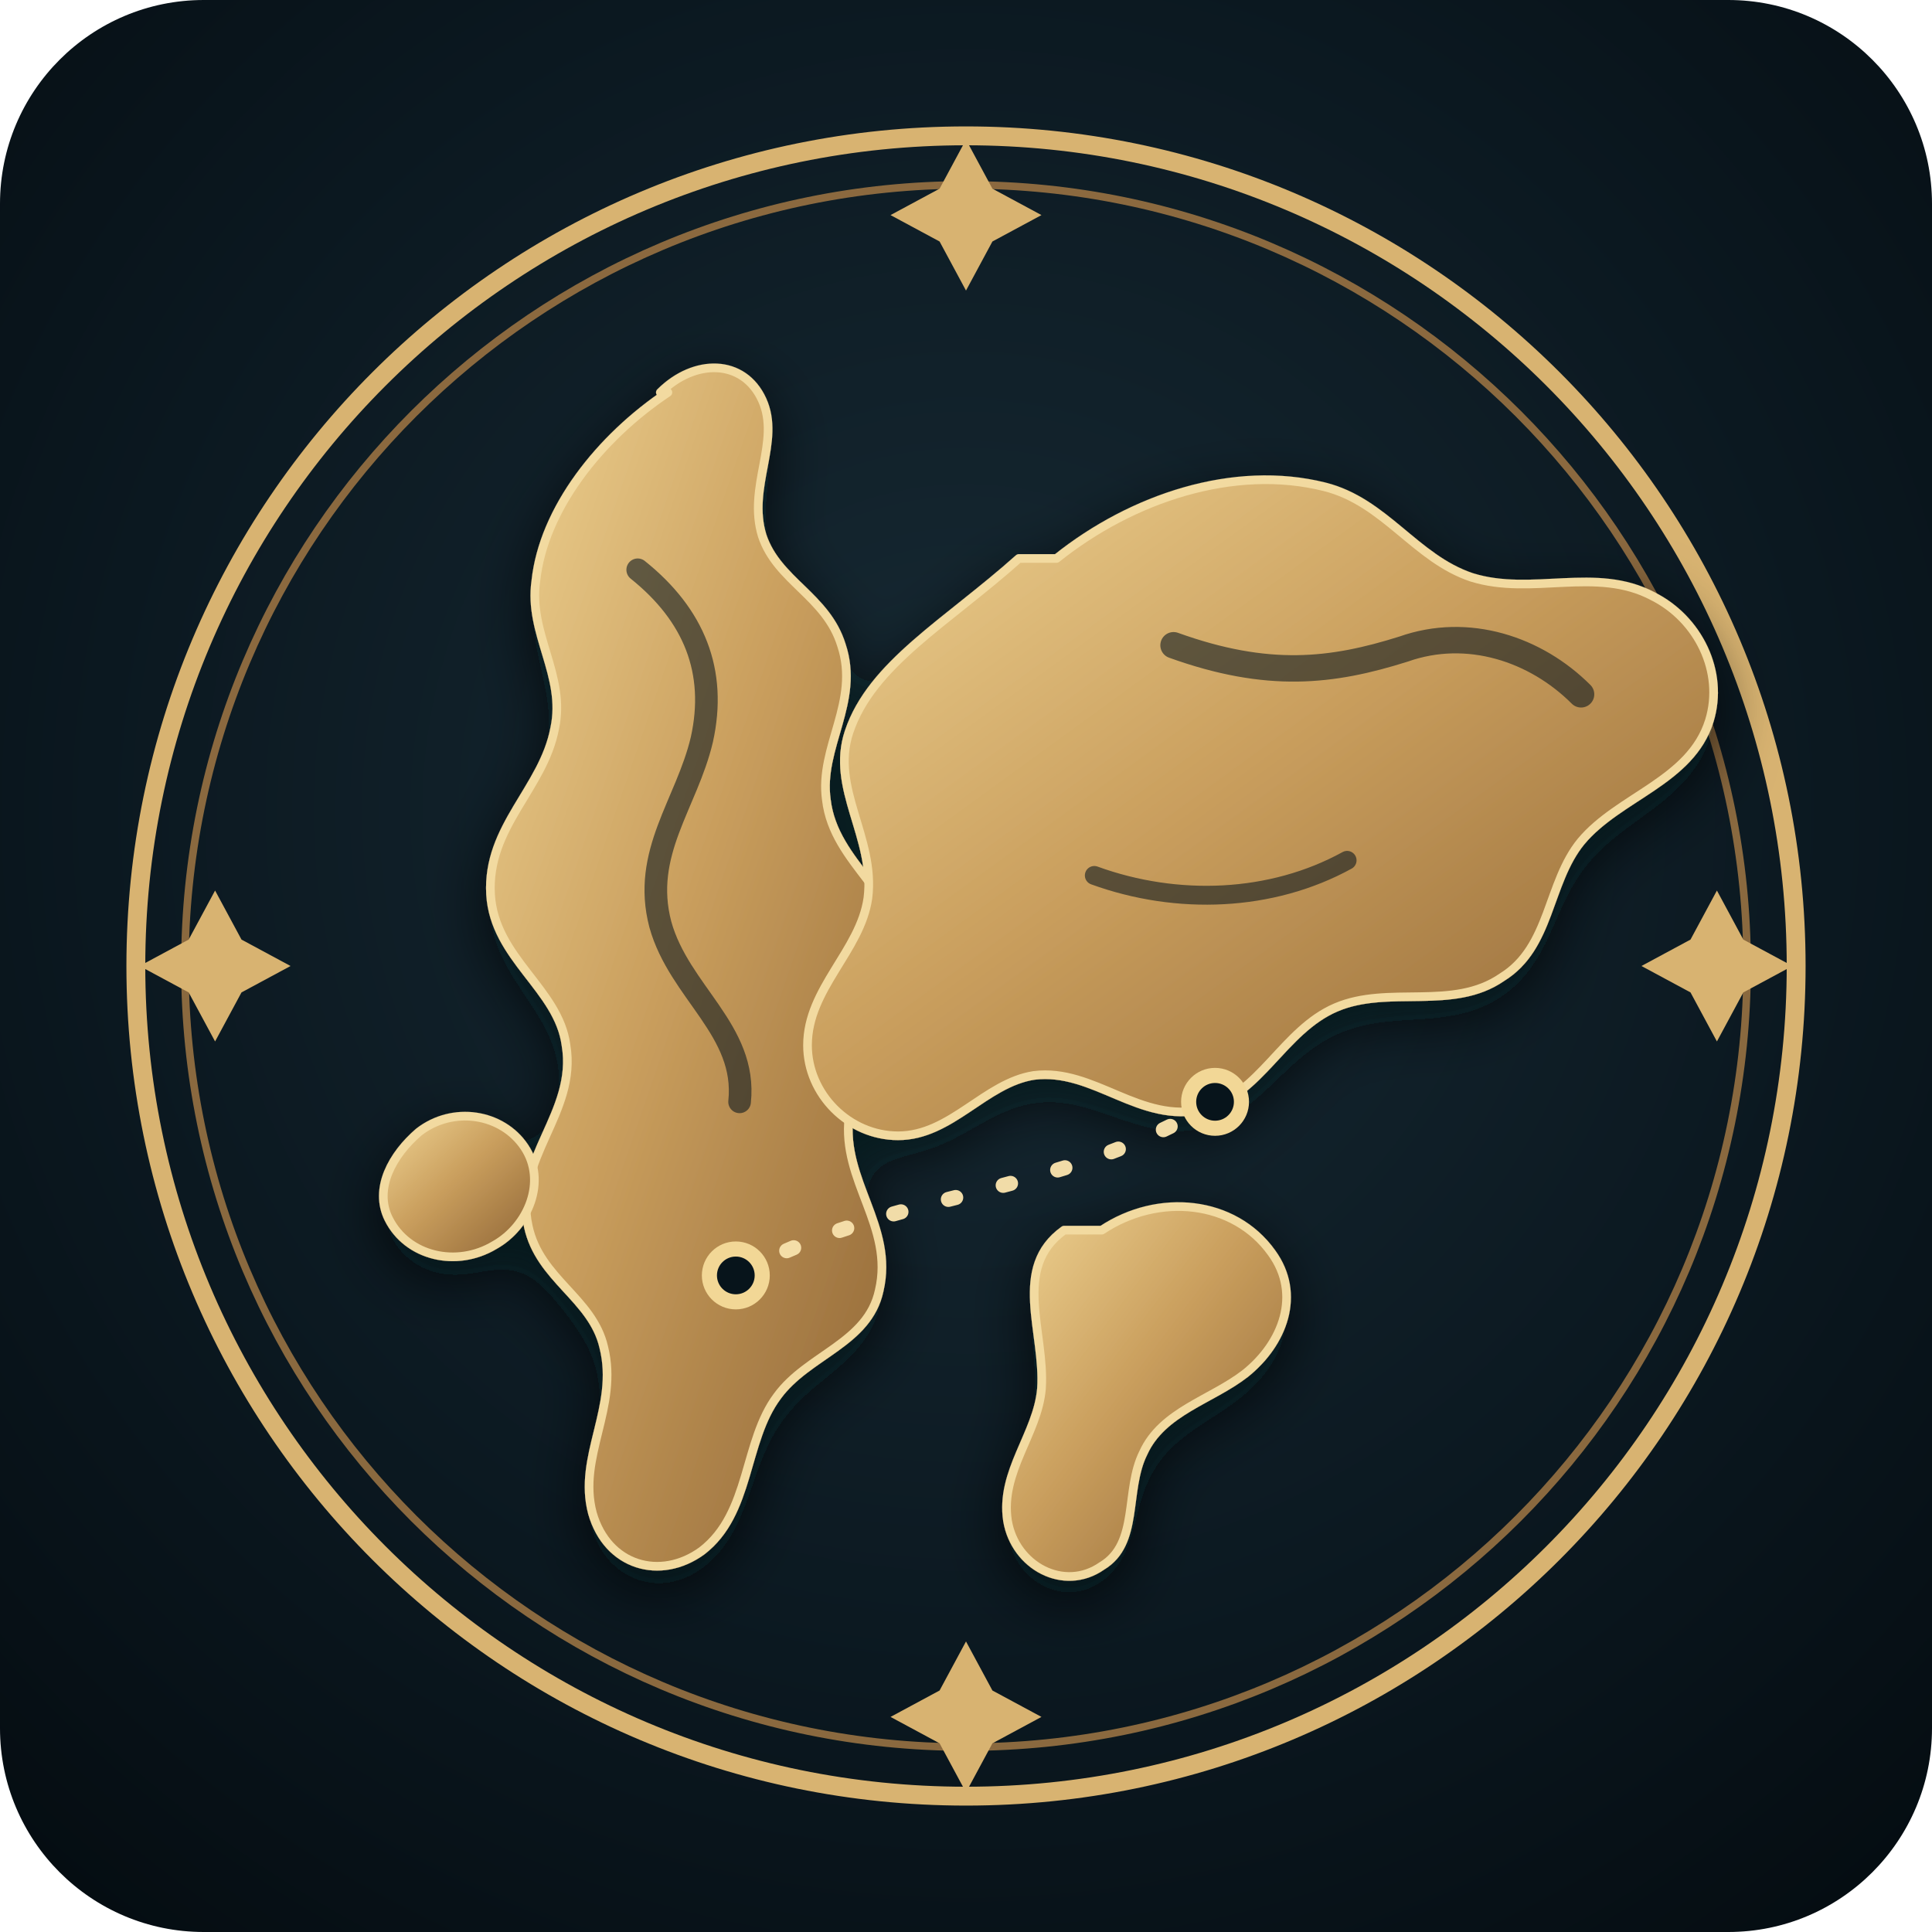
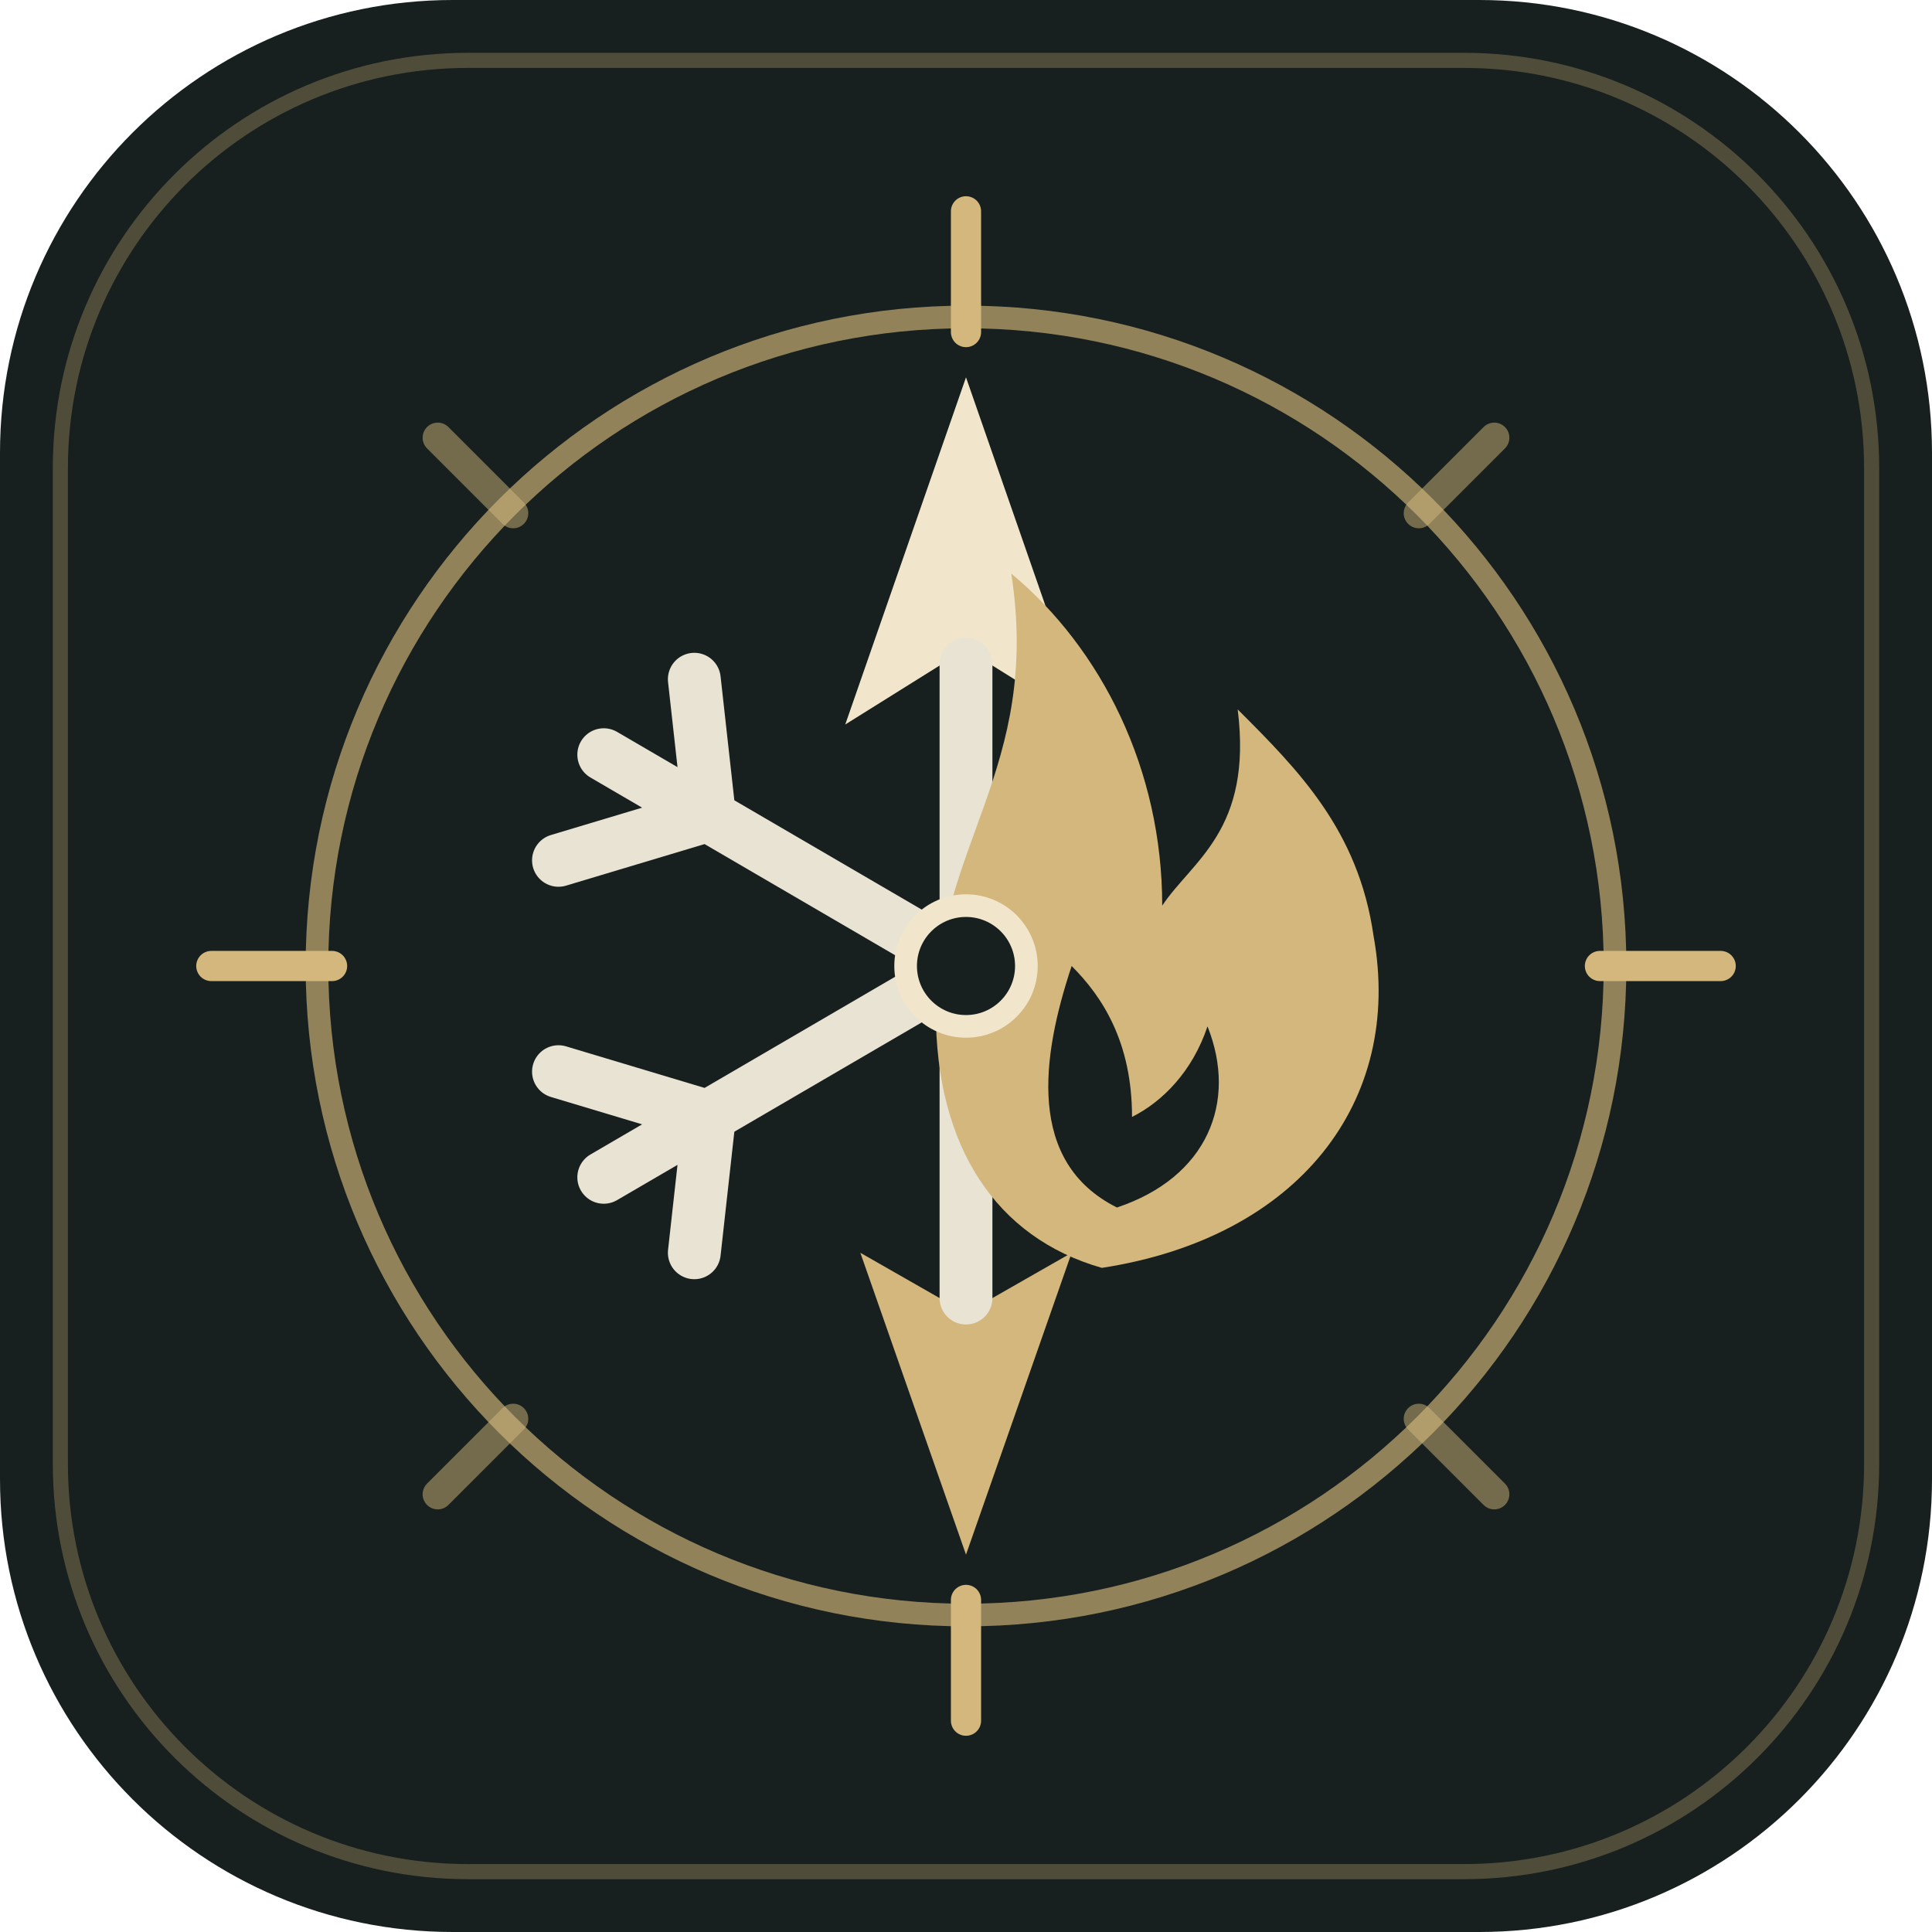
- <svg xmlns="http://www.w3.org/2000/svg" viewBox="0 0 512 512" role="img" aria-labelledby="brand-title brand-description">
-   <defs>
-     <radialGradient id="night" cx="50%" cy="42%" r="72%">
-       <stop offset="0" stop-color="#172a34" />
-       <stop offset="0.62" stop-color="#0b1820" />
-       <stop offset="1" stop-color="#050d12" />
-     </radialGradient>
-     <linearGradient id="gold" x1="0" y1="0" x2="1" y2="1">
-       <stop offset="0" stop-color="#f0d493" />
-       <stop offset="0.46" stop-color="#c99e5d" />
-       <stop offset="1" stop-color="#8d6334" />
-     </linearGradient>
-     <filter id="soft-shadow" x="-20%" y="-20%" width="140%" height="140%">
-       <feDropShadow dx="0" dy="5" stdDeviation="8" flood-color="#00070a" flood-opacity="0.72" />
-     </filter>
-   </defs>
-   <rect width="512" height="512" rx="54" fill="url(#night)" />
-   <circle cx="256" cy="256" r="220" fill="none" stroke="#d8b371" stroke-width="5" />
-   <circle cx="256" cy="256" r="207" fill="none" stroke="#9b7443" stroke-width="2" opacity="0.88" />
-   <g fill="#d8b371" aria-hidden="true">
-     <path d="M256 37 263 50 276 57 263 64 256 77 249 64 236 57 249 50Z" />
-     <path d="M256 435 263 448 276 455 263 462 256 475 249 462 236 455 249 448Z" />
-     <path d="M37 256 50 249 57 236 64 249 77 256 64 263 57 276 50 263Z" />
-     <path d="M435 256 448 249 455 236 462 249 475 256 462 263 455 276 448 263Z" />
+ <svg xmlns="http://www.w3.org/2000/svg" viewBox="0 0 128 128" role="img" aria-labelledby="brand-title brand-description">
+   <rect width="128" height="128" rx="30" fill="#17201e" />
+   <rect x="4" y="4" width="120" height="120" rx="27" fill="none" stroke="#d3b77c" stroke-opacity=".3" />
+   <circle cx="64" cy="64" r="43" fill="none" stroke="#d3b77c" stroke-width="1.5" stroke-opacity=".65" />
+   <g stroke="#d3b77c" stroke-width="2" stroke-linecap="round">
+     <path d="M64 14v8m0 84v8M14 64h8m84 0h8" />
+     <path d="m29 29 5 5m60 60 5 5m-70 0 5-5m60-60 5-5" stroke-opacity=".5" />
  </g>
-   <g filter="url(#soft-shadow)" fill="url(#gold)" stroke="#f2daa0" stroke-width="2.3" stroke-linejoin="round">
-     <path d="M177 104c-18 12-33 31-35 50-2 14 8 25 5 39-3 16-18 26-17 44 1 17 18 25 20 40 3 18-14 30-10 48 3 14 17 19 20 32 4 16-7 29-3 44 4 14 18 18 29 10 13-10 11-29 20-41 8-11 24-14 27-28 4-17-10-29-8-46 1-15 16-25 15-41-1-18-19-26-21-43-2-14 9-26 4-41-4-13-17-17-21-29-4-13 5-25 0-36-5-11-18-11-27-2Z" />
-     <path d="M280 148c20-16 47-25 71-19 16 4 24 19 39 24 16 5 33-3 48 5 12 6 19 20 15 33-5 16-24 20-34 32-9 11-8 28-21 36-13 9-30 2-44 8-14 6-20 23-35 27-17 4-29-11-45-9-13 2-22 16-36 16-13 0-24-11-24-24 0-15 14-25 16-39 2-16-10-29-5-44 6-18 26-29 45-46Z" />
-     <path d="M292 326c15-10 35-8 45 6 8 11 3 24-7 32-9 7-22 10-27 21-5 10-1 24-11 30-10 7-23 0-25-12-2-13 8-23 9-35 1-15-8-32 6-42Z" />
-     <path d="M111 300c9-7 22-5 28 4 6 9 1 21-8 26-10 6-23 3-28-7-4-8 1-17 8-23Z" />
-   </g>
-   <g fill="none" stroke="#08151c" stroke-linecap="round" opacity="0.58" aria-hidden="true">
-     <path d="M169 151c15 12 21 27 17 45-4 17-16 30-11 49 5 18 23 28 21 47" stroke-width="6" />
-     <path d="M311 171c25 9 42 7 61 1 17-6 35 0 47 12" stroke-width="7" />
-     <path d="M290 232c22 8 47 7 67-4" stroke-width="5" />
-   </g>
-   <path d="M195 338C237 315 279 318 322 292" fill="none" stroke="#f6dfaa" stroke-width="4" stroke-linecap="round" stroke-dasharray="2 13" opacity="0.98" />
-   <circle cx="195" cy="338" r="7" fill="#07141b" stroke="#f2d796" stroke-width="4" />
-   <circle cx="322" cy="292" r="7" fill="#07141b" stroke="#f2d796" stroke-width="4" />
+   <path d="m64 25 8 23-8-5-8 5z" fill="#f1e6cb" />
+   <path d="m64 103-7-20 7 4 7-4z" fill="#d3b77c" />
+   <path d="M64 44v42M64 64 40 50m24 14L40 78M47 54l-1-9m1 9-10 3m10 17-1 9m1-9-10-3" fill="none" stroke="#e9e3d4" stroke-width="3.5" stroke-linecap="round" stroke-linejoin="round" />
+   <path d="M73 84c13-2 20-11 18-22-1-7-5-11-9-15 1 8-3 10-5 13 0-9-4-17-10-22 2 13-5 18-5 29 0 9 4 15 11 17Z" fill="#d3b77c" />
+   <path d="M74 80c6-2 8-7 6-12-1 3-3 5-5 6 0-5-2-8-4-10-2 6-3 13 3 16Z" fill="#17201e" />
+   <circle cx="64" cy="64" r="4" fill="#17201e" stroke="#f1e6cb" stroke-width="1.5" />
</svg>
